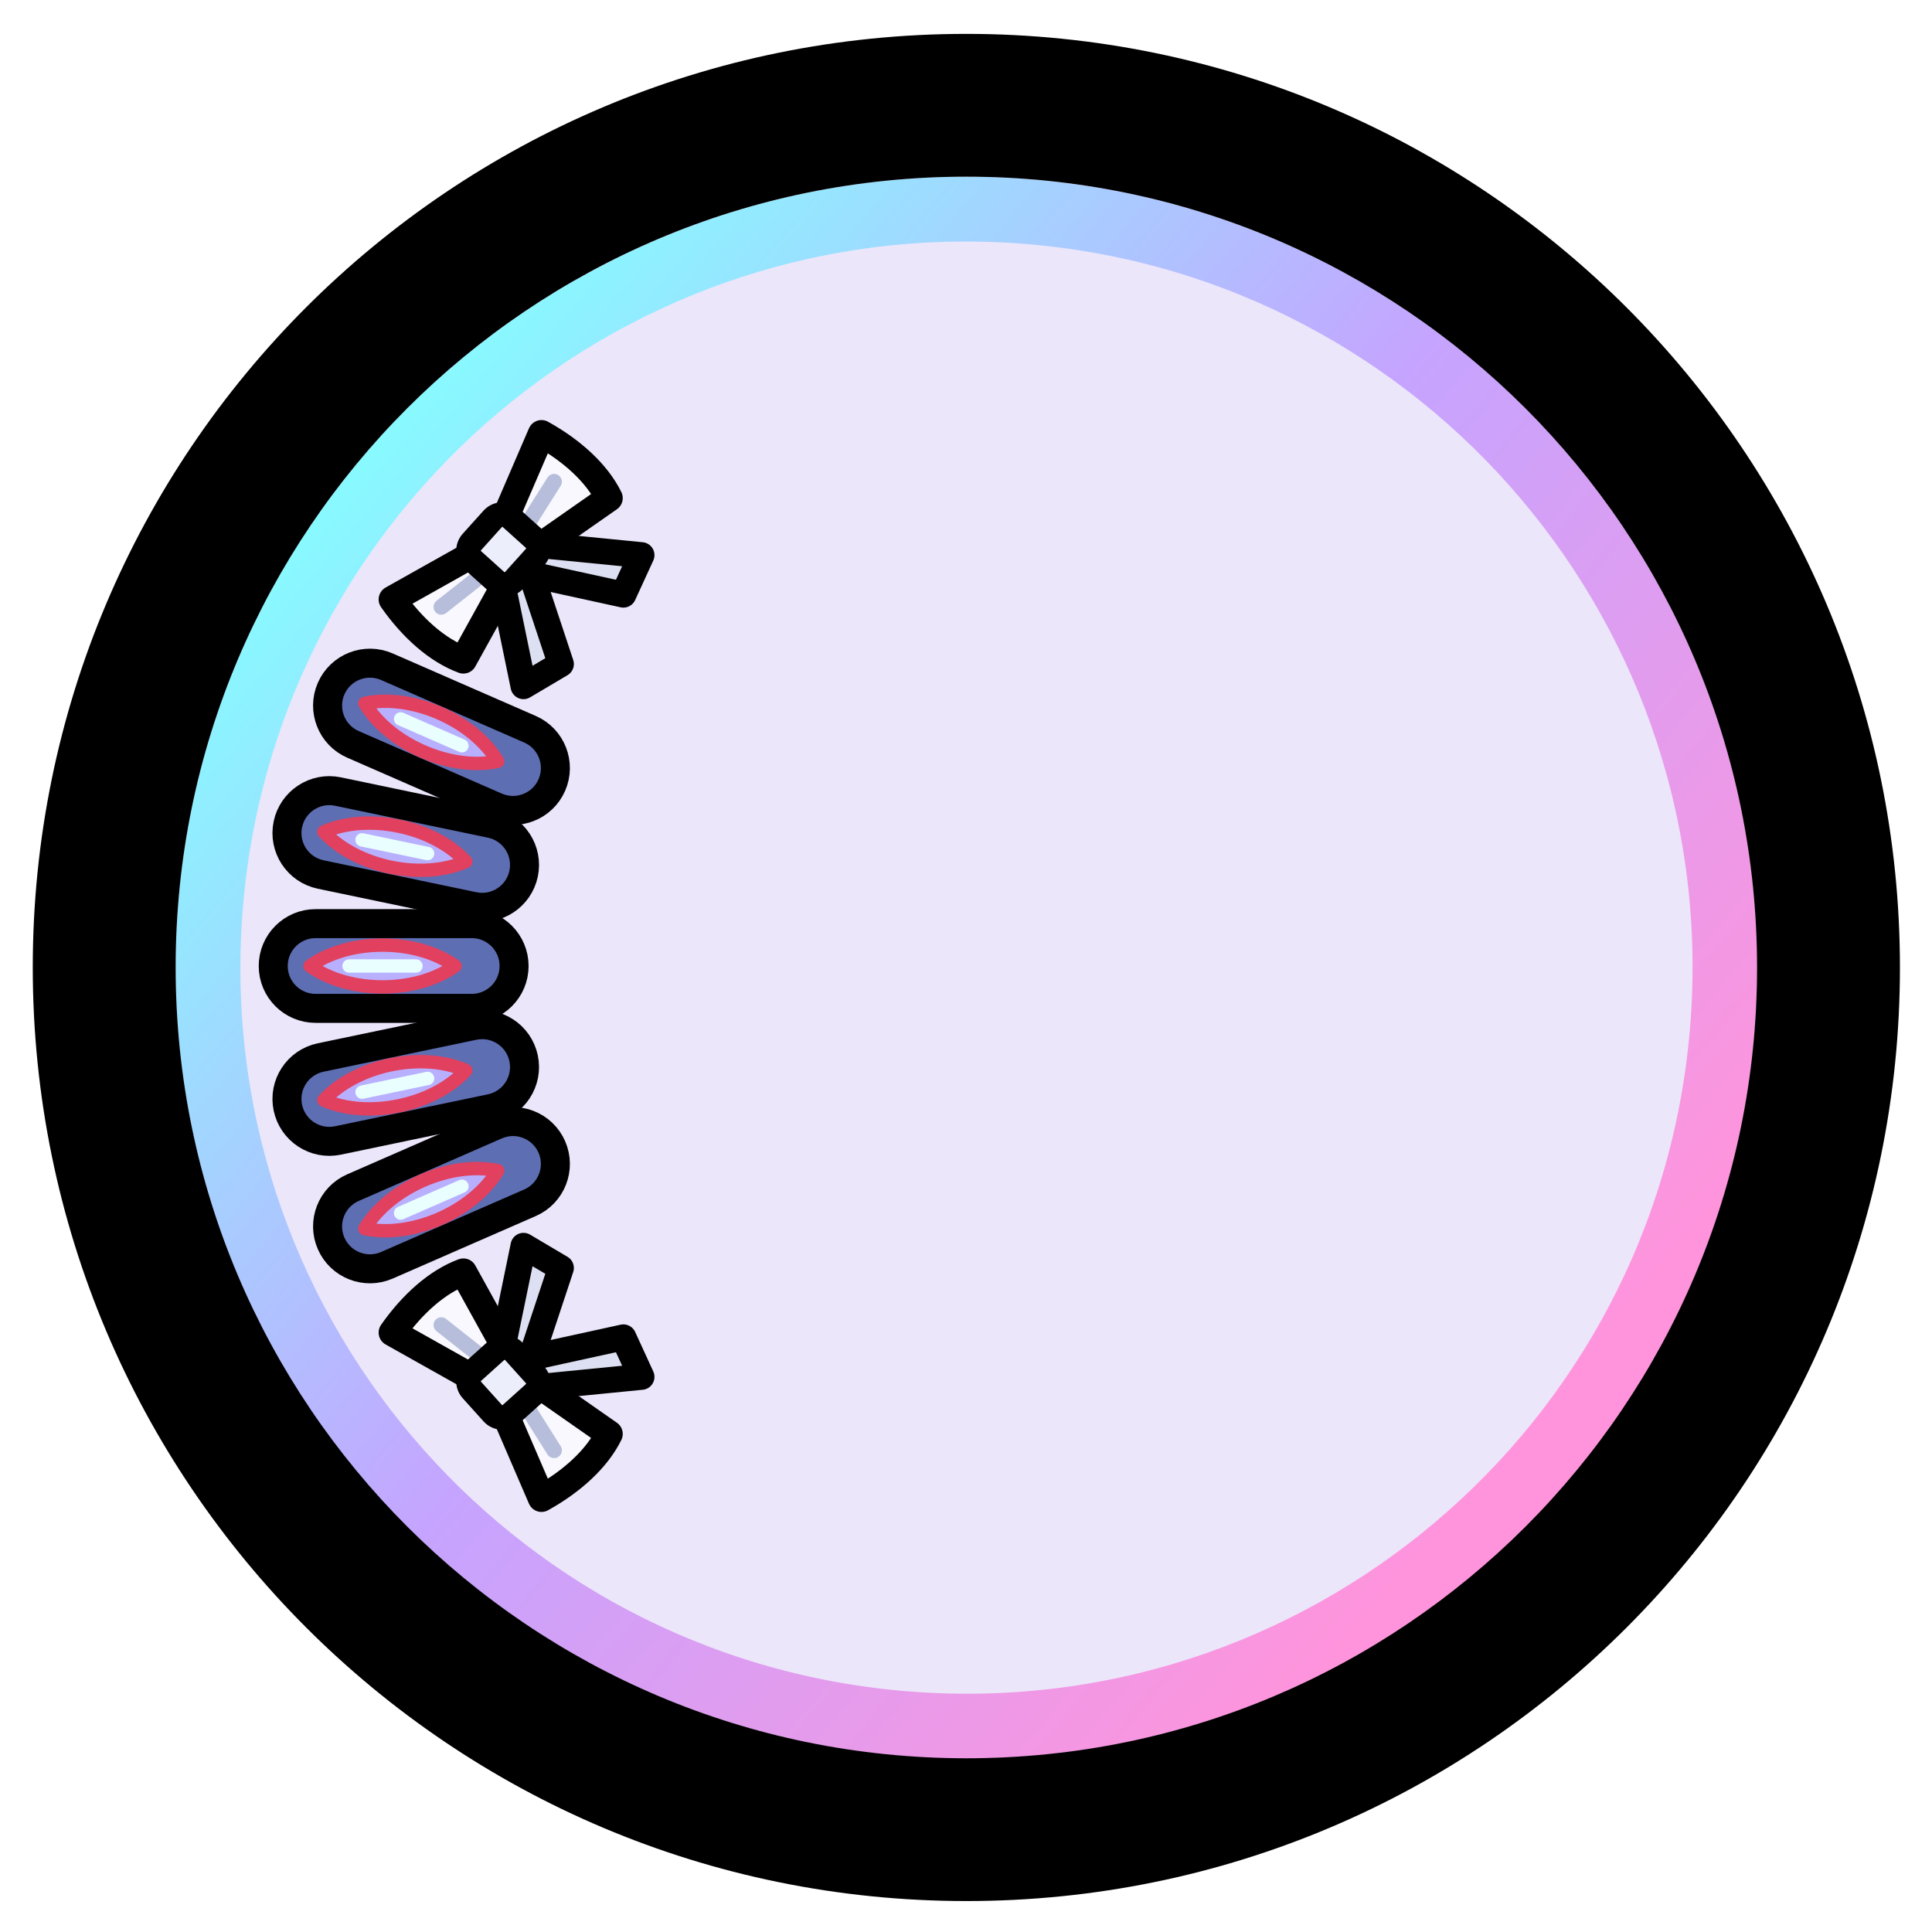
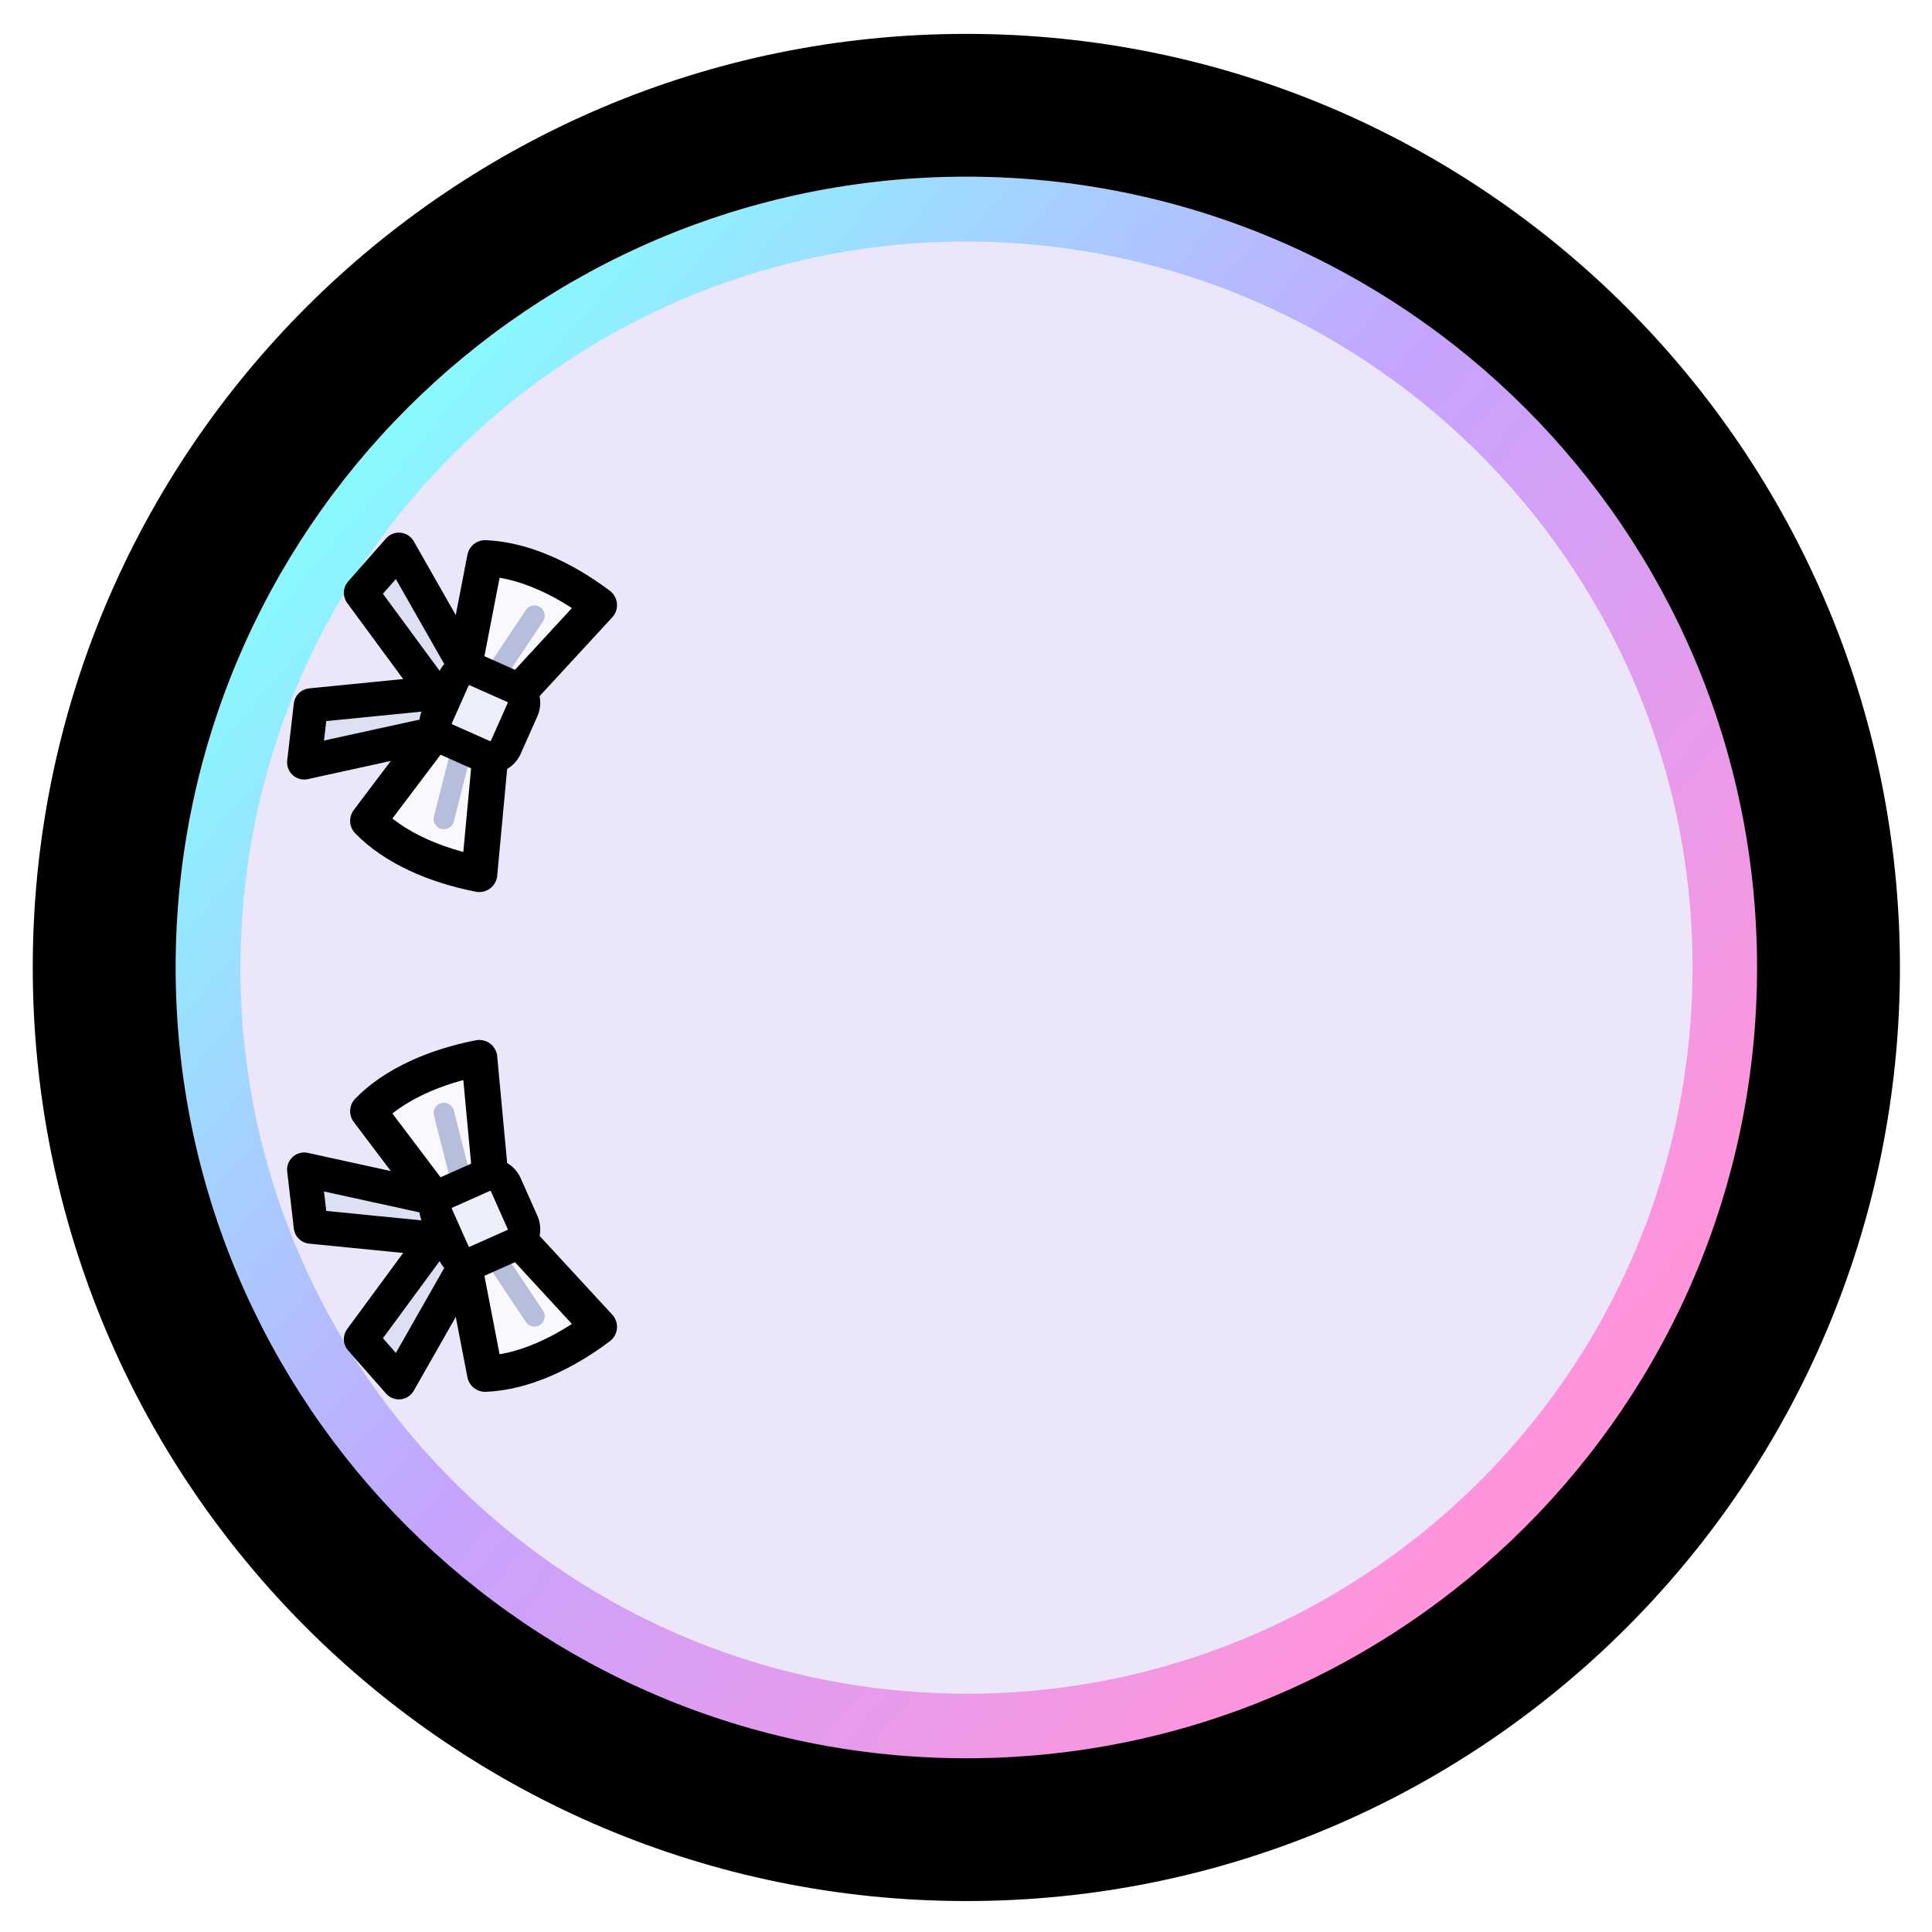
<svg xmlns="http://www.w3.org/2000/svg" width="149" height="149" viewBox="0 0 149 149" fill="none">
  <defs>
    <linearGradient id="packAccentLum" x1="28" y1="30" x2="120" y2="108" gradientUnits="userSpaceOnUse">
      <stop offset="0" stop-color="#84FFFF" />
      <stop offset="0.5" stop-color="#C5A4FF" />
      <stop offset="1" stop-color="#FF94DC" />
    </linearGradient>
  </defs>
  <path d="M74.913 140.744C111.639 140.744 141.415 110.971 141.417 74.244C141.42 37.517 111.649 7.744 74.922 7.744C38.195 7.744 8.42 37.517 8.417 74.244C8.415 110.971 38.186 140.744 74.913 140.744Z" fill="#ECE6FA" />
  <path d="M132.925 78.158C134.873 45.911 110.311 18.188 78.064 16.237C45.817 14.286 18.096 38.846 16.148 71.094C14.199 103.341 38.761 131.064 71.008 133.015C103.255 134.965 130.976 110.405 132.925 78.158Z" stroke="url(#packAccentLum)" stroke-width="5" />
-   <g transform="translate(33.26 92.52) rotate(156.4) scale(0.86)">
-     <path d="M-8 -3.8 H6 A3.8 3.8 0 0 1 6 3.8 H-8 A3.8 3.8 0 0 1 -8 -3.8 Z" fill="#5E6EB2" stroke="black" stroke-width="2.6" stroke-linejoin="round" />
-     <path d="M-6.5 0 C-3 -2.5, 3 -2.5, 6.5 0 C3 2.5, -3 2.5, -6.5 0 Z" fill="#B8B0FF" stroke="#E2405F" stroke-width="1.2" stroke-linejoin="round" />
-     <path d="M-3 0 L3 0" stroke="#E9FFFF" stroke-width="1.2" stroke-linecap="round" />
-   </g>
-   <g transform="translate(30.45 83.70) rotate(168.2) scale(0.86)">
-     <path d="M-8 -3.8 H6 A3.8 3.8 0 0 1 6 3.8 H-8 A3.8 3.8 0 0 1 -8 -3.8 Z" fill="#5E6EB2" stroke="black" stroke-width="2.6" stroke-linejoin="round" />
-     <path d="M-6.5 0 C-3 -2.5, 3 -2.5, 6.5 0 C3 2.5, -3 2.5, -6.5 0 Z" fill="#B8B0FF" stroke="#E2405F" stroke-width="1.2" stroke-linejoin="round" />
-     <path d="M-3 0 L3 0" stroke="#E9FFFF" stroke-width="1.2" stroke-linecap="round" />
-   </g>
-   <g transform="translate(29.50 74.50) rotate(180) scale(0.86)">
-     <path d="M-8 -3.8 H6 A3.8 3.8 0 0 1 6 3.8 H-8 A3.8 3.8 0 0 1 -8 -3.8 Z" fill="#5E6EB2" stroke="black" stroke-width="2.6" stroke-linejoin="round" />
-     <path d="M-6.5 0 C-3 -2.5, 3 -2.5, 6.5 0 C3 2.5, -3 2.5, -6.5 0 Z" fill="#B8B0FF" stroke="#E2405F" stroke-width="1.2" stroke-linejoin="round" />
-     <path d="M-3 0 L3 0" stroke="#E9FFFF" stroke-width="1.2" stroke-linecap="round" />
-   </g>
-   <g transform="translate(30.45 65.30) rotate(191.8) scale(0.86)">
-     <path d="M-8 -3.8 H6 A3.8 3.8 0 0 1 6 3.8 H-8 A3.8 3.8 0 0 1 -8 -3.8 Z" fill="#5E6EB2" stroke="black" stroke-width="2.6" stroke-linejoin="round" />
-     <path d="M-6.5 0 C-3 -2.5, 3 -2.5, 6.5 0 C3 2.5, -3 2.5, -6.5 0 Z" fill="#B8B0FF" stroke="#E2405F" stroke-width="1.2" stroke-linejoin="round" />
-     <path d="M-3 0 L3 0" stroke="#E9FFFF" stroke-width="1.2" stroke-linecap="round" />
-   </g>
-   <g transform="translate(33.26 56.48) rotate(203.6) scale(0.86)">
-     <path d="M-8 -3.8 H6 A3.8 3.8 0 0 1 6 3.8 H-8 A3.8 3.8 0 0 1 -8 -3.8 Z" fill="#5E6EB2" stroke="black" stroke-width="2.6" stroke-linejoin="round" />
-     <path d="M-6.5 0 C-3 -2.5, 3 -2.5, 6.5 0 C3 2.5, -3 2.5, -6.5 0 Z" fill="#B8B0FF" stroke="#E2405F" stroke-width="1.2" stroke-linejoin="round" />
-     <path d="M-3 0 L3 0" stroke="#E9FFFF" stroke-width="1.2" stroke-linecap="round" />
-   </g>
-   <g transform="translate(38.83 106.62) rotate(228.0)">
+   <g transform="translate(37.0 94.0) rotate(66.0) scale(1.32)">
    <path d="M -1.5 1 L -6.8 8.2 L -3.6 9.2 L 0.5 2 Z" fill="#DCE0F2" stroke="black" stroke-width="2" stroke-linejoin="round" />
    <path d="M 1.5 1 L 6.8 8.2 L 3.6 9.2 L -0.5 2 Z" fill="#DCE0F2" stroke="black" stroke-width="2" stroke-linejoin="round" />
    <path d="M -1.5 -1.4 L -8.6 -3.8 C -9.2 -1.2, -9.2 1.4, -8.4 3.4 L -1.5 1.8 Z" fill="#F8F8FE" stroke="black" stroke-width="2.1" stroke-linejoin="round" />
    <path d="M 1.5 -1.4 L 8.6 -3.8 C 9.2 -1.2, 9.2 1.4, 8.4 3.4 L 1.5 1.8 Z" fill="#F8F8FE" stroke="black" stroke-width="2.1" stroke-linejoin="round" />
    <path d="M -3 0 L -6.5 -0.6 M 3 0 L 6.5 -0.6" stroke="#B6BEDB" stroke-width="1.2" stroke-linecap="round" />
    <rect x="-2.2" y="-2.2" width="4.4" height="4.4" rx="1" fill="#ECEFFB" stroke="black" stroke-width="1.9" />
  </g>
-   <g transform="translate(38.83 42.38) rotate(312.0)">
+   <g transform="translate(37.0 55.0) rotate(114.0) scale(1.32)">
    <path d="M -1.5 1 L -6.8 8.2 L -3.6 9.2 L 0.5 2 Z" fill="#DCE0F2" stroke="black" stroke-width="2" stroke-linejoin="round" />
    <path d="M 1.5 1 L 6.8 8.2 L 3.6 9.2 L -0.5 2 Z" fill="#DCE0F2" stroke="black" stroke-width="2" stroke-linejoin="round" />
    <path d="M -1.5 -1.4 L -8.6 -3.8 C -9.2 -1.2, -9.2 1.4, -8.4 3.4 L -1.5 1.8 Z" fill="#F8F8FE" stroke="black" stroke-width="2.1" stroke-linejoin="round" />
    <path d="M 1.5 -1.4 L 8.6 -3.8 C 9.2 -1.2, 9.2 1.4, 8.4 3.4 L 1.5 1.8 Z" fill="#F8F8FE" stroke="black" stroke-width="2.1" stroke-linejoin="round" />
    <path d="M -3 0 L -6.5 -0.6 M 3 0 L 6.5 -0.6" stroke="#B6BEDB" stroke-width="1.2" stroke-linecap="round" />
    <rect x="-2.2" y="-2.2" width="4.4" height="4.4" rx="1" fill="#ECEFFB" stroke="black" stroke-width="1.9" />
  </g>
  <path fill-rule="evenodd" clip-rule="evenodd" d="M13.547 74.608C13.547 108.294 40.852 135.598 74.527 135.601C108.202 135.604 135.508 108.305 135.508 74.618C135.508 40.932 108.202 13.629 74.527 13.626C40.852 13.623 13.547 40.922 13.547 74.608ZM74.527 146.613C34.759 146.61 2.527 114.368 2.527 74.607C2.527 34.847 34.759 2.61 74.527 2.613C114.296 2.617 146.527 34.859 146.527 74.619C146.527 114.38 114.296 146.617 74.527 146.613Z" fill="black" />
</svg>
